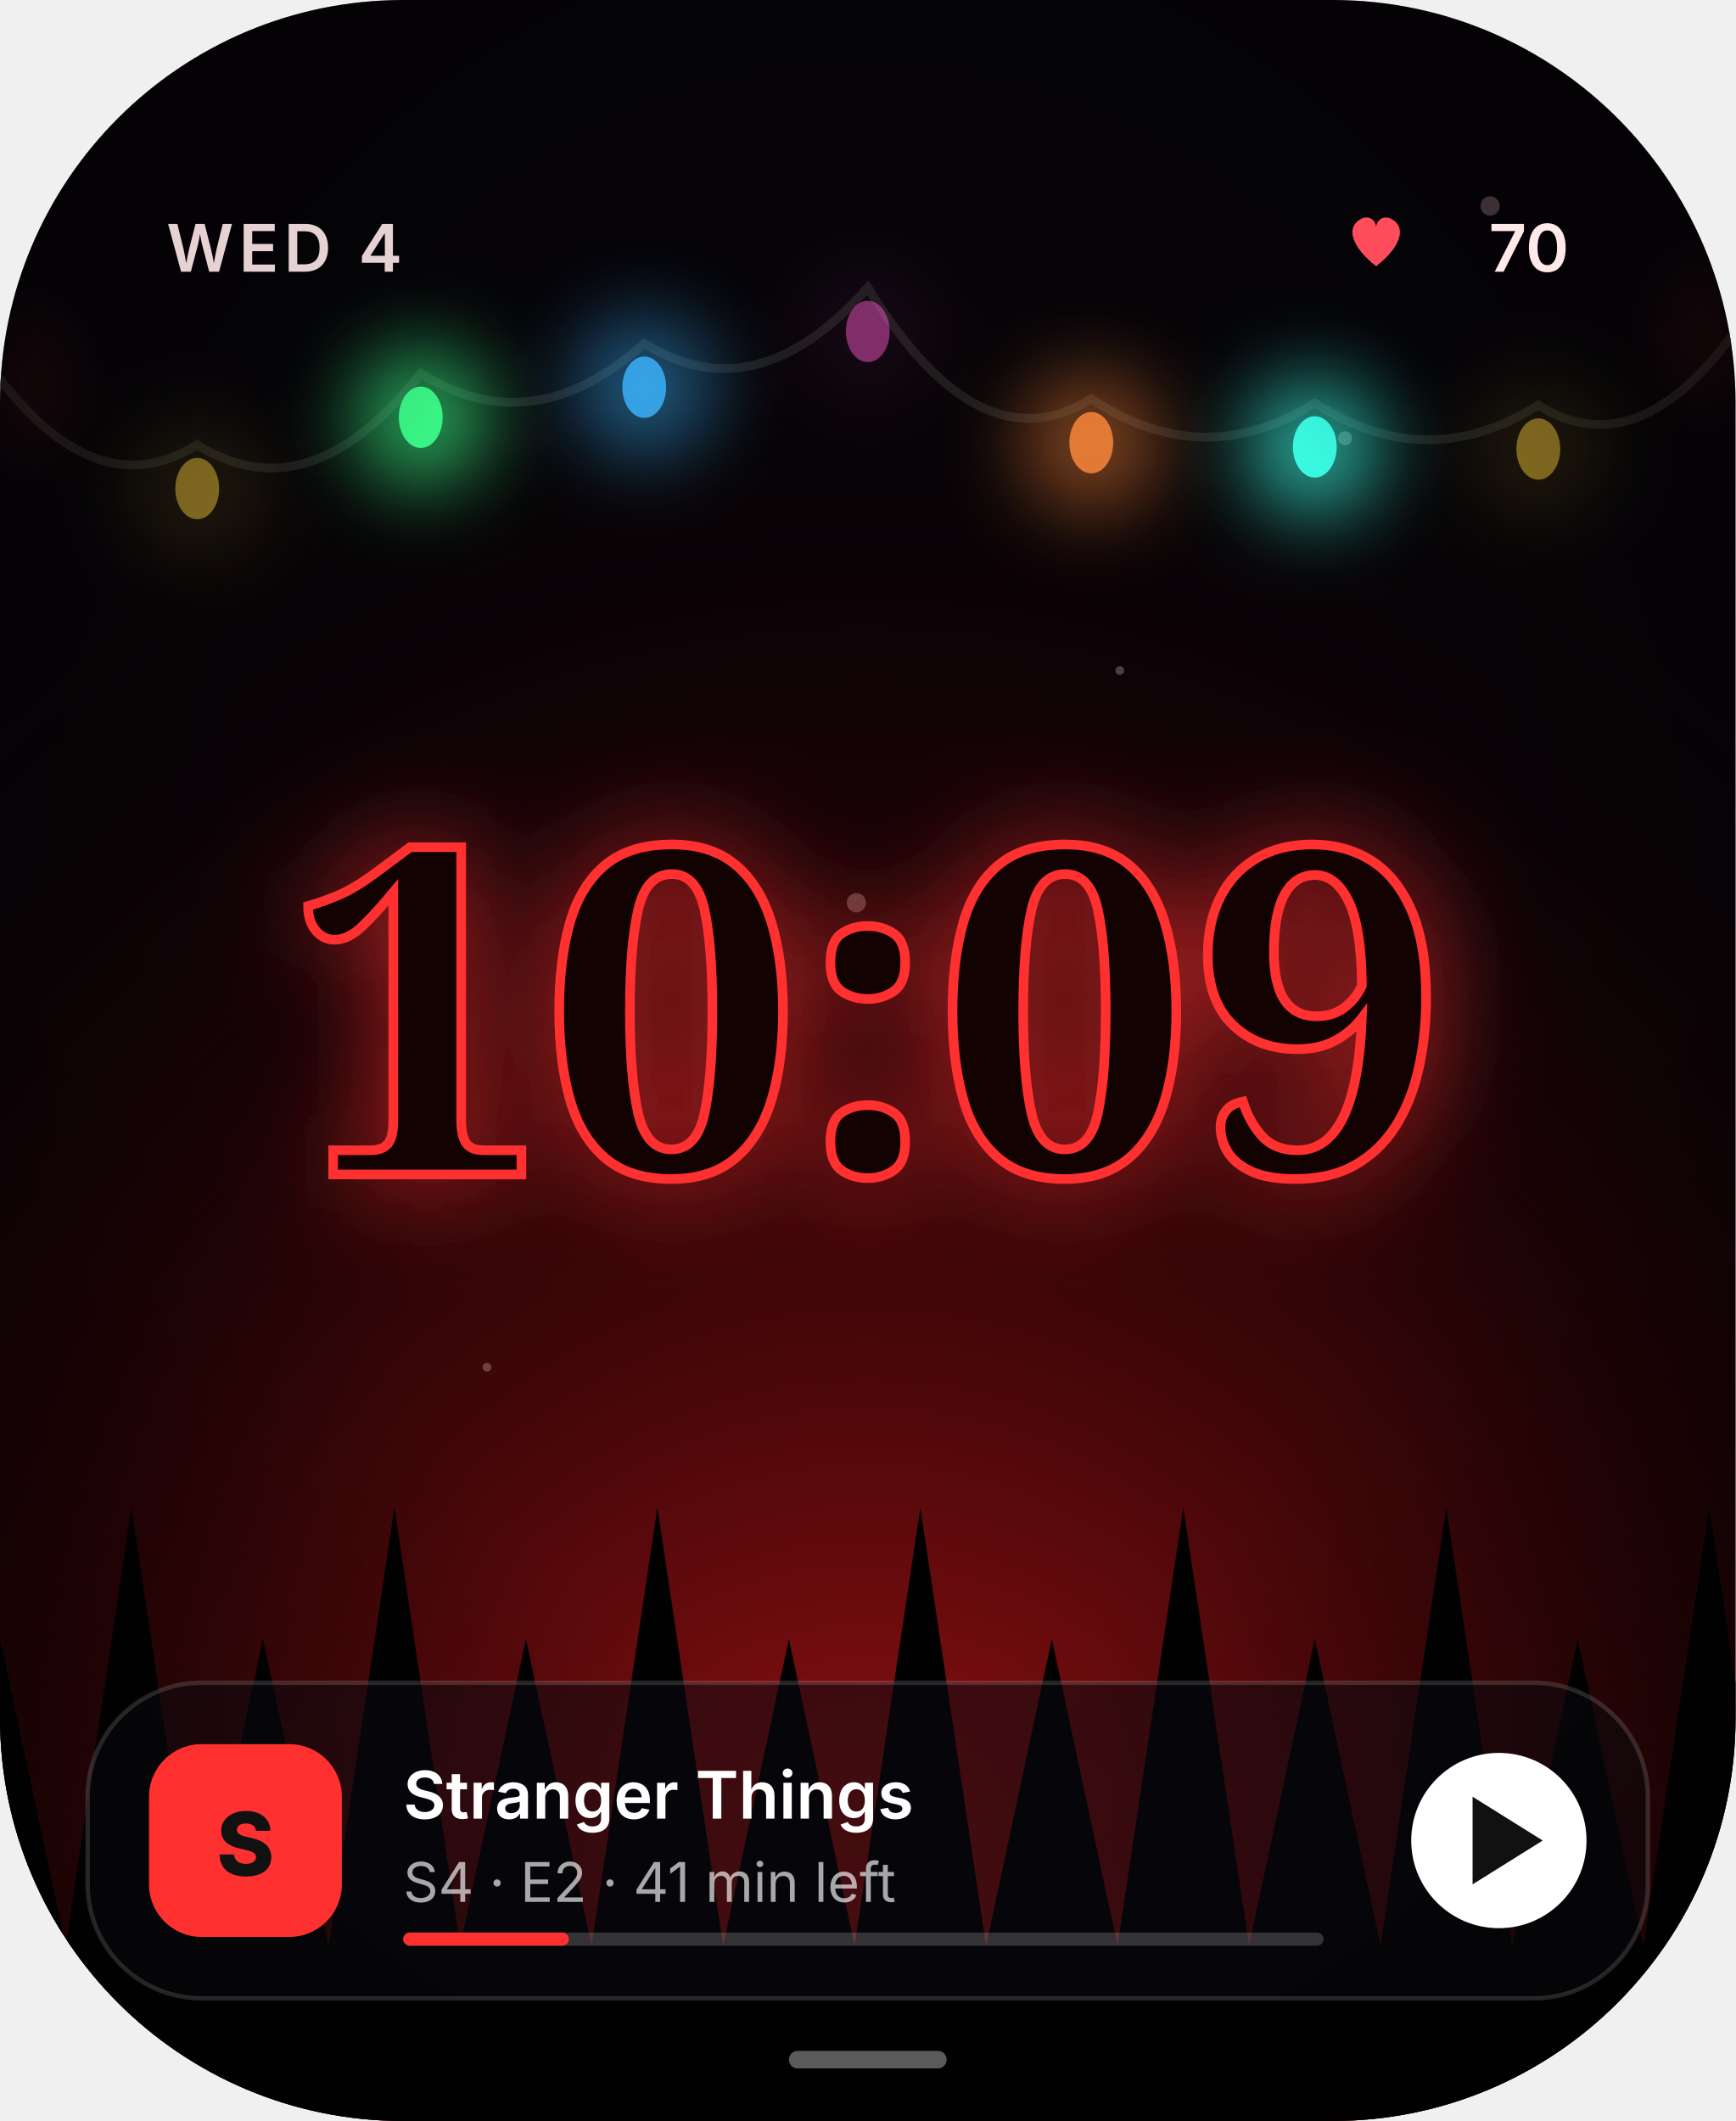
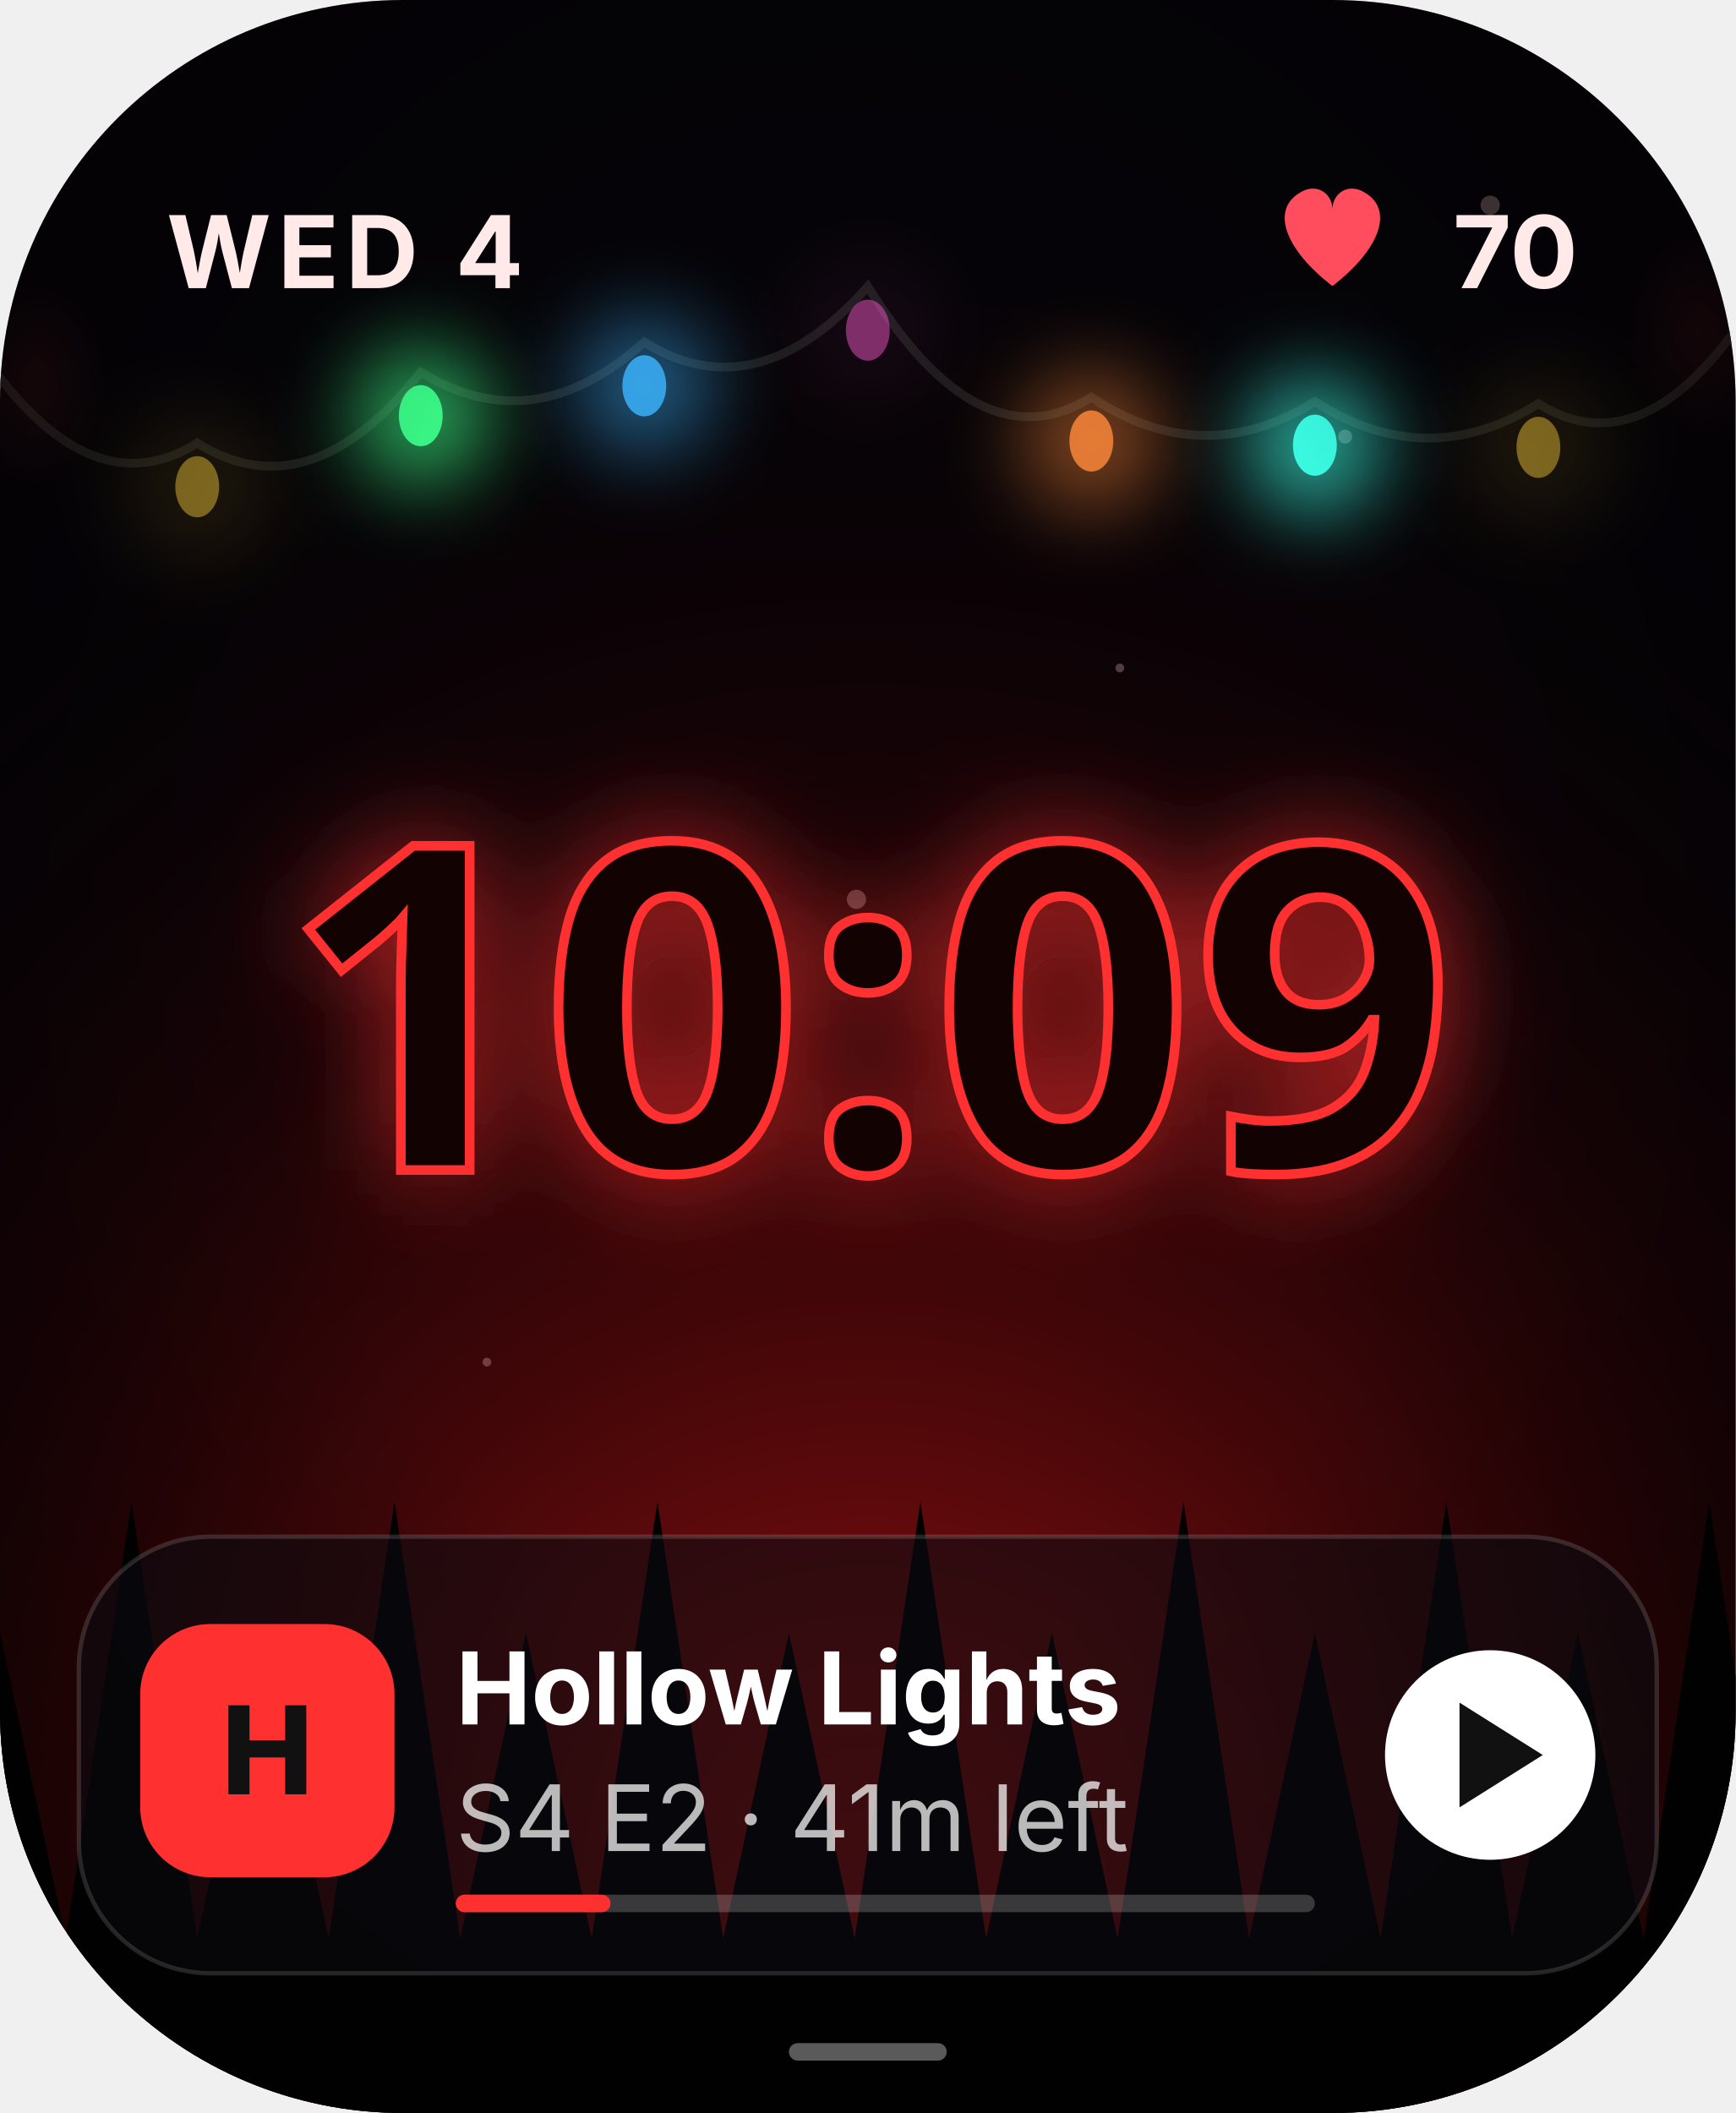
- <svg xmlns="http://www.w3.org/2000/svg" width="396" height="484" viewBox="0 0 396 484">
+ <svg xmlns="http://www.w3.org/2000/svg" width="368" height="448" preserveAspectRatio="none" viewBox="0 0 396 484">
  <defs>
    <clipPath id="hclip">
      <rect width="396" height="484" rx="92" />
    </clipPath>
    <filter id="hsoft" x="-50%" y="-50%" width="200%" height="200%">
      <feGaussianBlur stdDeviation="12" />
    </filter>
    <filter id="hshadow" x="-20%" y="-20%" width="140%" height="140%">
      <feDropShadow dx="0" dy="4" stdDeviation="8" flood-color="#000" flood-opacity=".45" />
    </filter>
    <radialGradient id="hvig" cx=".5" cy=".45" r=".75">
      <stop offset=".45" stop-color="#000" stop-opacity="0" />
      <stop offset="1" stop-color="#000" stop-opacity=".5" />
    </radialGradient>
  </defs>
  <g clip-path="url(#hclip)">
    <defs>
      <filter id="hg" x="-60%" y="-60%" width="220%" height="220%">
        <feGaussianBlur stdDeviation="9" />
      </filter>
      <radialGradient id="hr" cx=".5" cy="1" r=".9">
        <stop offset="0" stop-color="#ff1d1d" stop-opacity=".75" />
        <stop offset=".55" stop-color="#5a0505" stop-opacity=".45" />
        <stop offset="1" stop-color="#000" stop-opacity="0" />
      </radialGradient>
    </defs>
    <rect width="396" height="484" fill="#050307" />
    <rect width="396" height="484" fill="url(#hr)" />
    <circle cx="14.1" cy="471.0" r="1" fill="#ffd0d0" opacity=".28" />
    <circle cx="60.6" cy="418.0" r="1.6" fill="#ffd0d0" opacity=".28" />
    <circle cx="89.1" cy="365.0" r="2.2" fill="#ffd0d0" opacity=".28" />
    <circle cx="111.1" cy="312.0" r="1" fill="#ffd0d0" opacity=".28" />
    <circle cx="144.0" cy="259.0" r="1.6" fill="#ffd0d0" opacity=".28" />
    <circle cx="195.4" cy="206.0" r="2.2" fill="#ffd0d0" opacity=".28" />
    <circle cx="255.5" cy="153.0" r="1" fill="#ffd0d0" opacity=".28" />
    <circle cx="306.9" cy="100.0" r="1.6" fill="#ffd0d0" opacity=".28" />
    <circle cx="340.0" cy="47.0" r="2.2" fill="#ffd0d0" opacity=".28" />
    <circle cx="362.0" cy="-6.0" r="1" fill="#ffd0d0" opacity=".28" />
    <path d="M0 484 L -15 444 L 0 374 L 15 444 L 15 444 L 30 344 L 45 444 L 45 444 L 60 374 L 75 444 L 75 444 L 90 344 L 105 444 L 105 444 L 120 374 L 135 444 L 135 444 L 150 344 L 165 444 L 165 444 L 180 374 L 195 444 L 195 444 L 210 344 L 225 444 L 225 444 L 240 374 L 255 444 L 255 444 L 270 344 L 285 444 L 285 444 L 300 374 L 315 444 L 315 444 L 330 344 L 345 444 L 345 444 L 360 374 L 375 444 L 375 444 L 390 344 L 405 444 L 405 444 L 420 374 L 435 444 L 396 484 Z" fill="#020102" />
    <path d="M-6 78 Q 19.5 117.49 45 101.49 Q 70.5 117.49 96 85.217 Q 121.5 101.217 147 78.371 Q 172.5 94.371 198 65.632 Q 223.5 107.012 249 91.012 Q 274.5 107.98 300 91.98 Q 325.5 108.467 351 92.467 Q 376.5 108.467 402 66.41" stroke="#1b1b1b" stroke-width="2" fill="none" />
    <circle cx="-6" cy="88" r="16" fill="#ff3b3b" opacity="0.31" filter="url(#hg)" />
    <ellipse cx="-6" cy="88" rx="5" ry="7" fill="#ff3b3b" opacity="0.67" />
    <circle cx="45" cy="111.49" r="16" fill="#ffd23b" opacity="0.12" filter="url(#hg)" />
    <ellipse cx="45" cy="111.49" rx="5" ry="7" fill="#ffd23b" opacity="0.50" />
    <circle cx="96" cy="95.217" r="16" fill="#3bff8a" opacity="0.63" filter="url(#hg)" />
    <ellipse cx="96" cy="95.217" rx="5" ry="7" fill="#3bff8a" opacity="0.94" />
    <circle cx="147" cy="88.371" r="16" fill="#3bb5ff" opacity="0.49" filter="url(#hg)" />
    <ellipse cx="147" cy="88.371" rx="5" ry="7" fill="#3bb5ff" opacity="0.82" />
    <circle cx="198" cy="75.632" r="16" fill="#ff5bd2" opacity="0.07" filter="url(#hg)" />
    <ellipse cx="198" cy="75.632" rx="5" ry="7" fill="#ff5bd2" opacity="0.46" />
    <circle cx="249" cy="101.012" r="16" fill="#ff8a3b" opacity="0.48" filter="url(#hg)" />
    <ellipse cx="249" cy="101.012" rx="5" ry="7" fill="#ff8a3b" opacity="0.81" />
    <circle cx="300" cy="101.98" r="16" fill="#3bffe6" opacity="0.64" filter="url(#hg)" />
    <ellipse cx="300" cy="101.98" rx="5" ry="7" fill="#3bffe6" opacity="0.95" />
    <circle cx="351" cy="102.467" r="16" fill="#ffd23b" opacity="0.12" filter="url(#hg)" />
    <ellipse cx="351" cy="102.467" rx="5" ry="7" fill="#ffd23b" opacity="0.51" />
    <circle cx="402" cy="76.41" r="16" fill="#ff3b3b" opacity="0.30" filter="url(#hg)" />
    <ellipse cx="402" cy="76.41" rx="5" ry="7" fill="#ff3b3b" opacity="0.66" />
    <rect width="396" height="484" fill="url(#hvig)" />
-     <text x="38" y="62" font-family="Inter, 'Inter Tight', system-ui, sans-serif" font-size="15" font-weight="600" letter-spacing="1.2" fill="#ffe9e9" opacity=".9">WED 4</text>
-     <path transform="translate(314.0 57.0) scale(0.625)" fill="#ff4d5e" d="M0 6 C -9 -1 -11 -8 -6 -11 C -3 -13 0 -11 0 -8 C 0 -11 3 -13 6 -11 C 11 -8 9 -1 0 6Z" />
-     <text x="358" y="62" text-anchor="end" font-family="Inter, 'Inter Tight', system-ui, sans-serif" font-size="15" font-weight="600" fill="#ffe9e9">70</text>
-     <text x="198" y="268" text-anchor="middle" font-family="'Libre Baskerville', serif" font-weight="700" font-size="104" fill="#ff3030" opacity=".8" filter="url(#hsoft)">10:09</text>
-     <text x="198" y="268" text-anchor="middle" font-family="'Libre Baskerville', serif" font-weight="700" font-size="104" fill="#120202" stroke="#ff3030" stroke-width="2.2">10:09</text>
-     <rect x="20" y="384" width="356" height="72" rx="26" fill="#0b0b10" fill-opacity=".52" stroke="#fff" stroke-opacity=".14" />
-     <rect x="34" y="398" width="44" height="44" rx="12" fill="#ff3030" />
-     <text x="56" y="428" text-anchor="middle" font-family="Inter, 'Inter Tight', system-ui, sans-serif" font-size="20" font-weight="800" fill="#111">S</text>
-     <text x="92" y="415" font-family="Inter, 'Inter Tight', system-ui, sans-serif" font-size="15" font-weight="600" fill="#fff">Stranger Things</text>
-     <text x="92" y="434" font-family="Inter, 'Inter Tight', system-ui, sans-serif" font-size="12.5" fill="#fff" opacity=".65">S4 · E2 · 41 min left</text>
-     <rect x="92" y="441" width="210" height="3" rx="1.5" fill="#fff" opacity=".18" />
-     <rect x="92" y="441" width="37.8" height="3" rx="1.5" fill="#ff3030" />
-     <circle cx="342" cy="420" r="20" fill="#fff" />
-     <path d="M336 410 L 352 420 L 336 430 Z" fill="#111" />
+     <text x="38" y="66" font-family="Inter" font-size="23" font-weight="700" letter-spacing="1.5" fill="#ffe9e9">WED 4</text>
+     <path transform="translate(304.0 58.0) scale(1.254)" fill="#ff4d5e" d="M0 6 C -9 -1 -11 -8 -6 -11 C -3 -13 0 -11 0 -8 C 0 -11 3 -13 6 -11 C 11 -8 9 -1 0 6Z" />
+     <text x="360" y="66" text-anchor="end" font-family="Inter" font-size="23" font-weight="700" fill="#ffe9e9">70</text>
+     <text x="198" y="268" text-anchor="middle" font-family="Libre Baskerville" font-weight="700" font-size="104" fill="#ff3030" opacity=".8" filter="url(#hsoft)">10:09</text>
+     <text x="198" y="268" text-anchor="middle" font-family="Libre Baskerville" font-weight="700" font-size="104" fill="#120202" stroke="#ff3030" stroke-width="2.2">10:09</text>
+     <rect x="18" y="352" width="360" height="100" rx="30" fill="#0b0b10" fill-opacity=".58" stroke="#fff" stroke-opacity=".14" />
+     <rect x="32" y="372" width="58" height="58" rx="16" fill="#ff3030" />
+     <text x="61" y="411" text-anchor="middle" font-family="Inter" font-size="28" font-weight="800" fill="#111">H</text>
+     <text x="104" y="395" font-family="Inter" font-size="23" font-weight="700" fill="#fff">Hollow Lights</text>
+     <text x="104" y="424" font-family="Inter" font-size="21" fill="#fff" opacity=".72">S4 E2 · 41m left</text>
+     <rect x="104" y="434" width="196" height="4" rx="2" fill="#fff" opacity=".2" />
+     <rect x="104" y="434" width="35.3" height="4" rx="2" fill="#ff3030" />
+     <circle cx="340" cy="402" r="24" fill="#fff" />
+     <path d="M333 390 L 352 402 L 333 414 Z" fill="#111" />
    <rect x="180" y="468" width="36" height="4" rx="2" fill="#fff" opacity=".35" />
  </g>
</svg>
